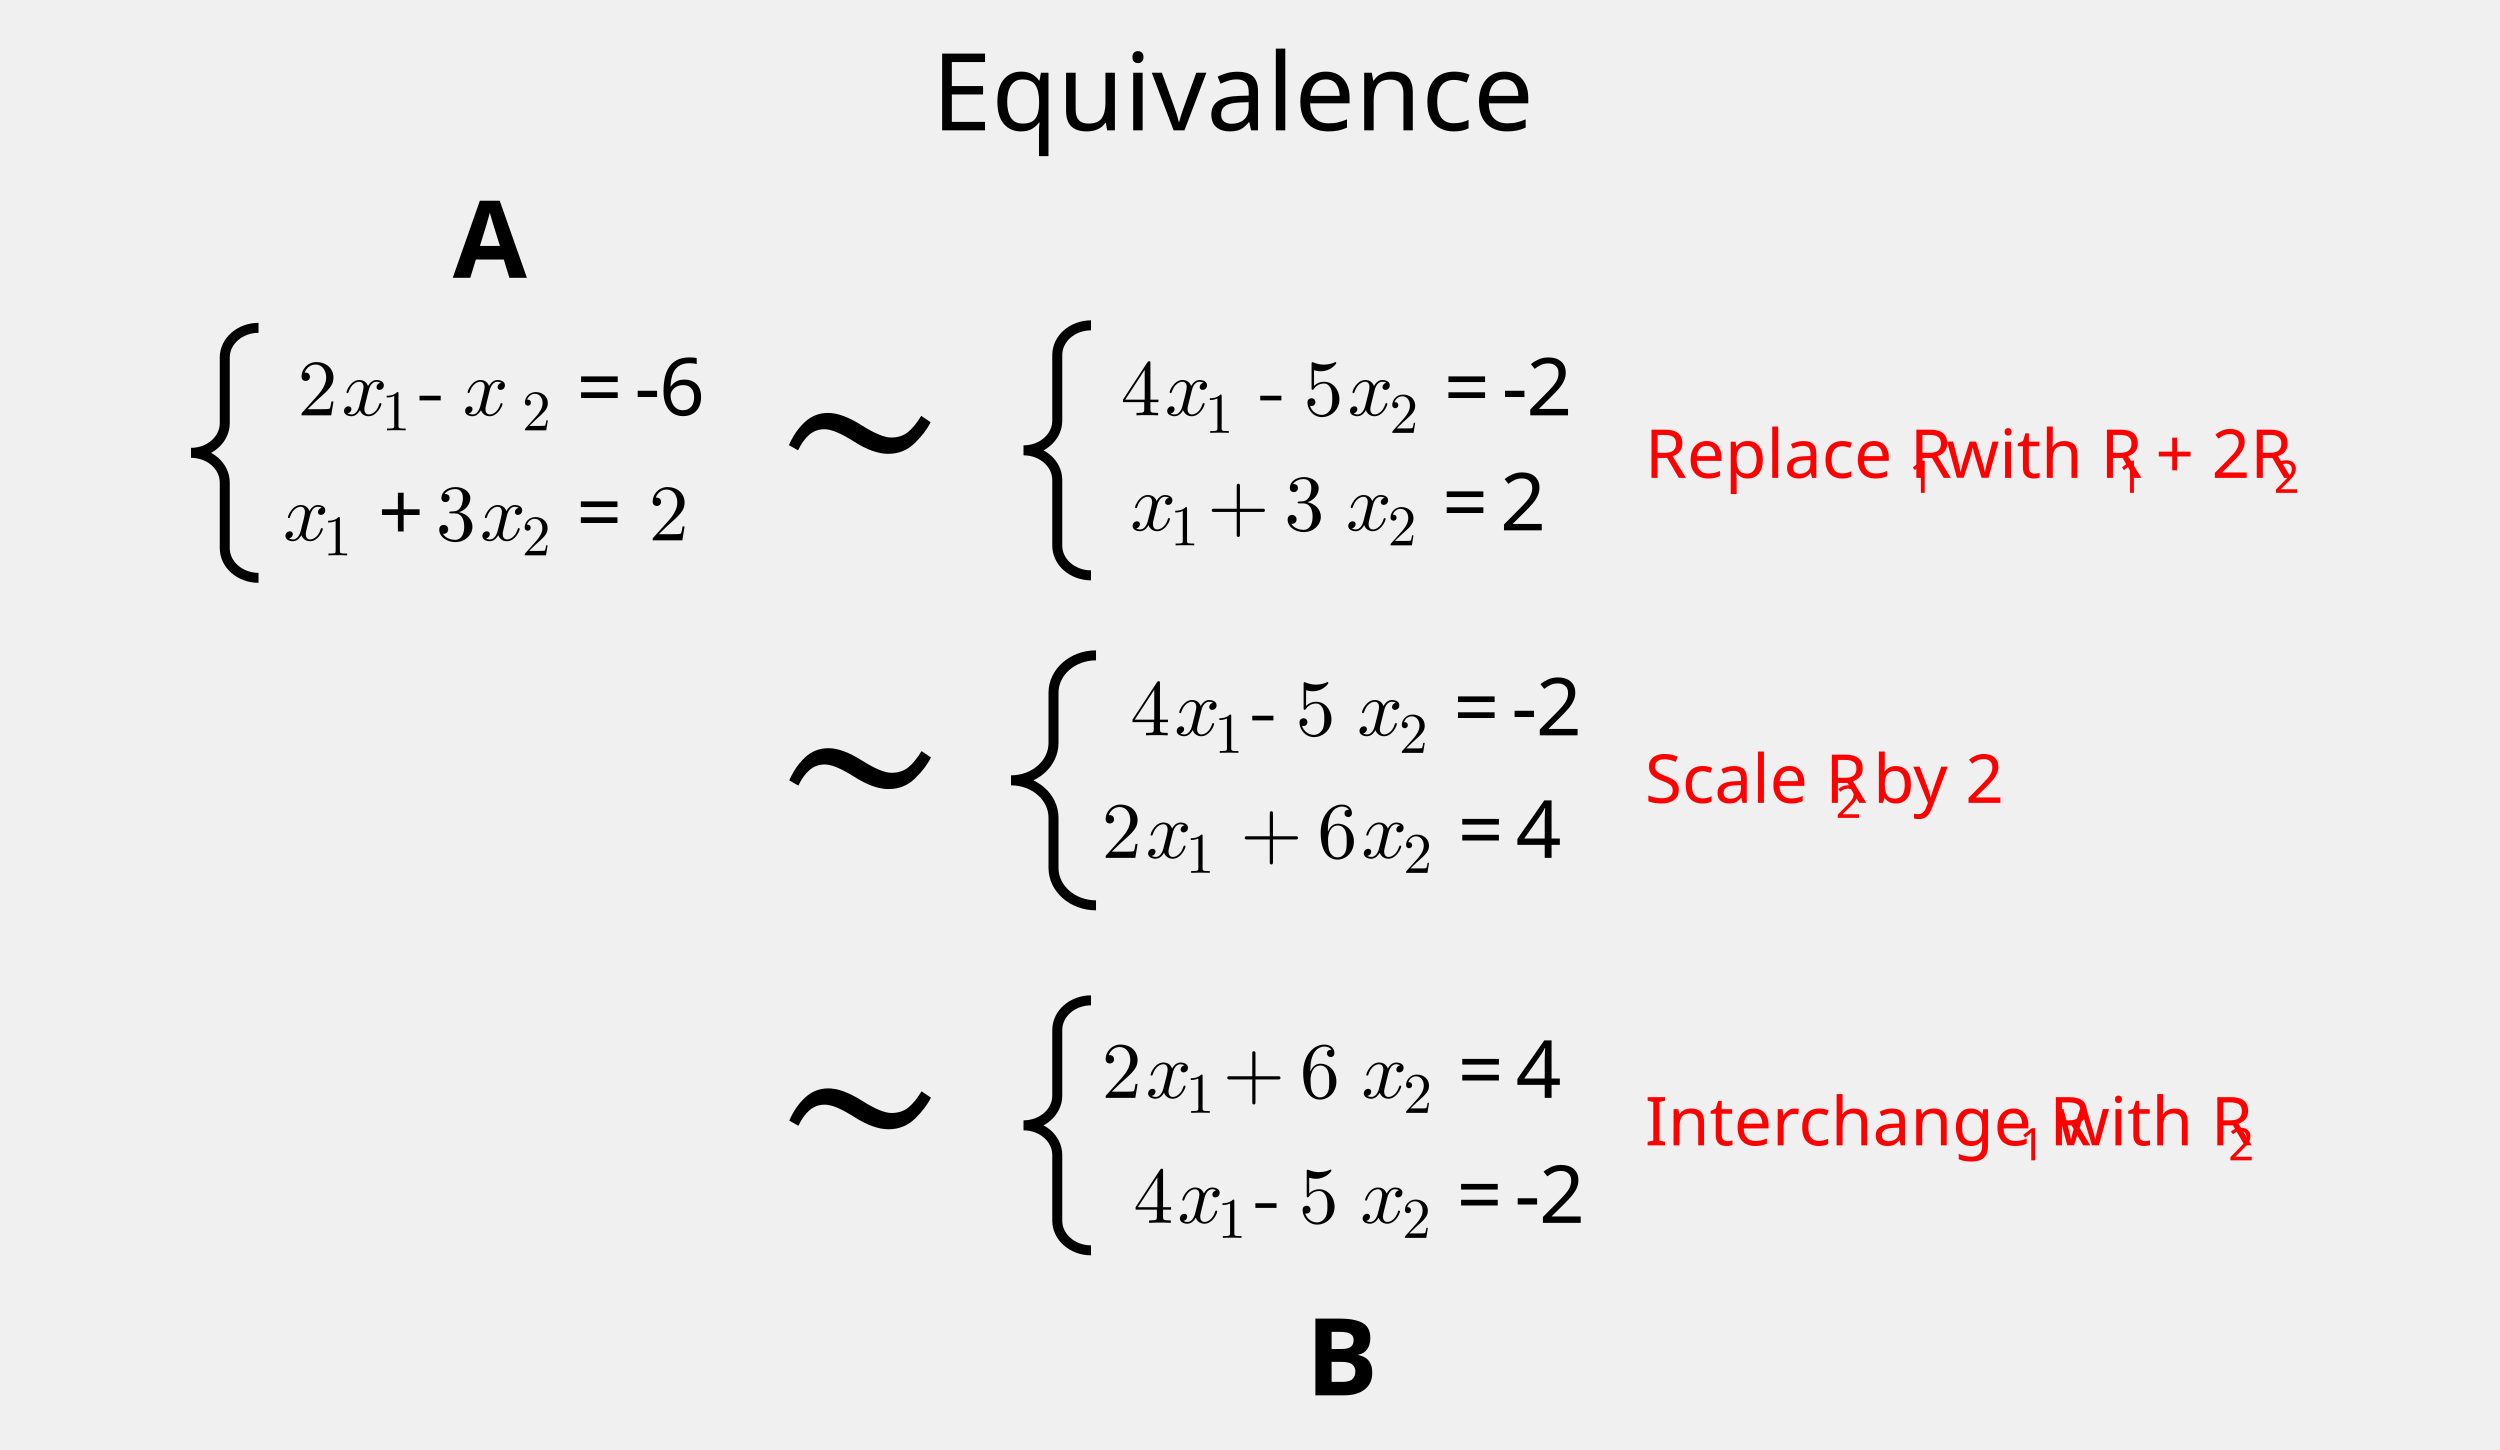
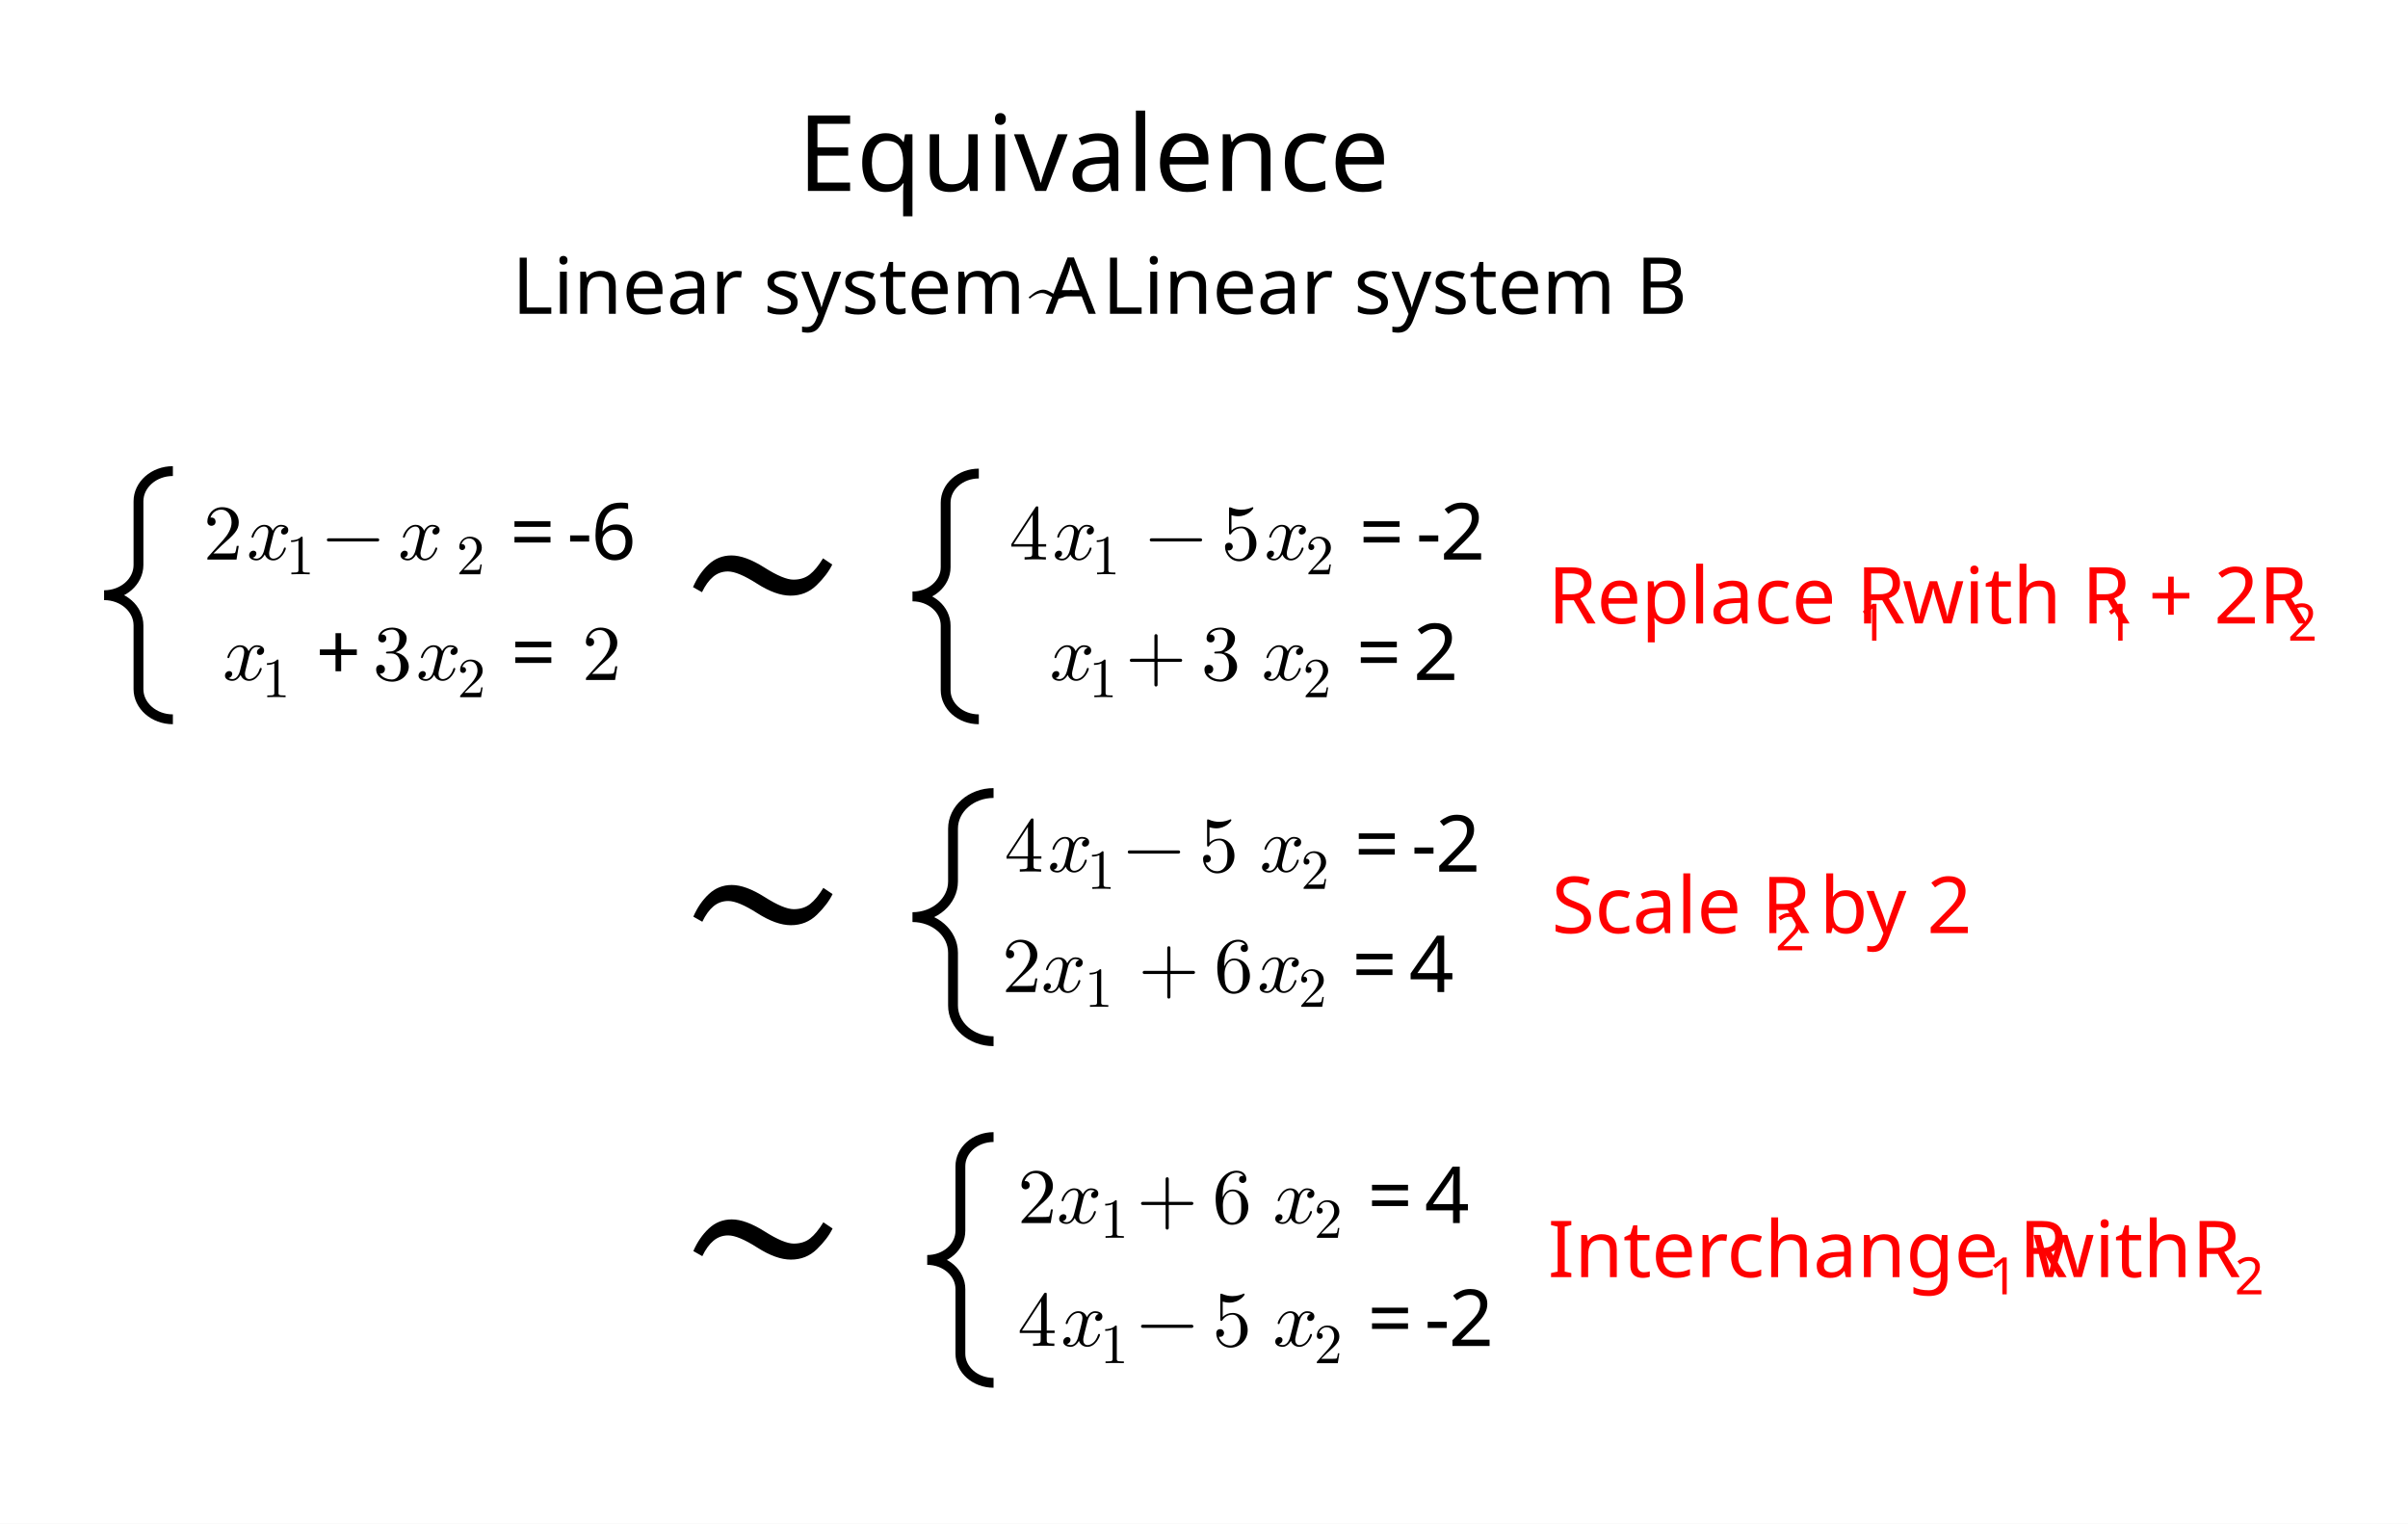
- <svg xmlns="http://www.w3.org/2000/svg" width="1000" height="580" overflow="hidden" version="1.1" id="svg235">
-   <defs id="defs5" />
-   <text font-family="'Cambria Math', 'Cambria Math_MSFontService', sans-serif" font-weight="400" font-size="32px" id="text47" x="113.25" y="216.136">𝑥<tspan font-size="23px" x="129.196" y="222.136" id="tspan9">1</tspan>
-     <tspan font-family="Calibri, Calibri_MSFontService, sans-serif" font-size="32px" x="144.023" y="216.136" id="tspan11" />
-     <tspan font-family="Calibri, Calibri_MSFontService, sans-serif" font-size="32px" x="151.19" y="216.136" id="tspan13">+</tspan>
-     <tspan font-family="Calibri, Calibri_MSFontService, sans-serif" font-size="32px" x="167.19" y="216.136" id="tspan15" />
-     <tspan font-size="32px" x="174.356" y="216.136" id="tspan17">3</tspan>
-     <tspan font-size="32px" x="192.023" y="216.136" id="tspan19">𝑥</tspan>
-     <tspan font-size="23px" x="208.71" y="222.136" id="tspan21">2</tspan>
-     <tspan font-size="32px" x="223.537" y="216.136" id="tspan23" />
-     <tspan font-family="Calibri, Calibri_MSFontService, sans-serif" font-size="32px" x="230.537" y="216.136" id="tspan25">=</tspan> 2<tspan font-size="32px" x="119.012" y="166.136" id="tspan27">2</tspan>
-     <tspan font-size="32px" x="136.679" y="166.136" id="tspan29">𝑥</tspan>
-     <tspan font-size="23px" x="152.626" y="172.136" id="tspan31">1</tspan>
-     <tspan font-size="32px" x="167.452" y="166.136" id="tspan33" />-<tspan font-size="32px" x="185.119" y="166.136" id="tspan35" />𝑥<tspan font-size="23px" x="208.806" y="172.136" id="tspan37">2</tspan>
-     <tspan font-size="32px" x="223.633" y="166.136" id="tspan39" />
-     <tspan font-family="Calibri, Calibri_MSFontService, sans-serif" font-size="32px" x="230.633" y="166.136" id="tspan41">=</tspan>
-     <tspan font-family="Calibri, Calibri_MSFontService, sans-serif" font-size="32px" x="253.799" y="166.136" id="tspan43">-</tspan>
-     <tspan font-family="Calibri, Calibri_MSFontService, sans-serif" font-size="32px" x="263.633" y="166.136" id="tspan45">6</tspan>
-   </text>
-   <path d="m 103.407,231.136 c -7.456,0 -13.5,-5.314 -13.5,-11.869 v -26.262 c 0,-6.555 -6.044,-11.869 -13.5,-11.869 7.456,0 13.5,-5.314 13.5,-11.869 v -26.262 c 0,-6.555 6.044,-11.869 13.5,-11.869" stroke="#000000" stroke-width="4" stroke-miterlimit="8" fill="none" fill-rule="evenodd" id="path49" />
-   <path d="m 331.356,299.272 c 3.75,0 8.219,1.641 13.406,4.922 5.188,3.281 9.125,4.922 11.813,4.922 2.656,0 4.875,-0.703 6.656,-2.11 1.781,-1.406 3.578,-3.593 5.39,-6.562 l 3.75,2.531 c -1.343,2.781 -3.468,5.586 -6.375,8.414 -2.906,2.828 -6.437,4.242 -10.593,4.242 -4,0 -8.571,-1.64 -13.711,-4.922 -5.141,-3.281 -9.071,-4.921 -11.789,-4.921 -2.282,0 -4.282,0.718 -6,2.156 -1.719,1.437 -3.235,3.531 -4.547,6.281 l -3.656,-2.062 c 1.593,-3.688 3.703,-6.758 6.328,-9.211 2.625,-2.453 5.734,-3.68 9.328,-3.68 z" fill-rule="evenodd" id="path51" />
-   <text fill="#000000" fill-opacity="0" font-family="Arial, Arial_MSFontService, sans-serif" font-size="16.359px" x="315.7" y="313.586" id="text53">~</text>
-   <text fill="#ff0000" font-family="Calibri, Calibri_MSFontService, sans-serif" font-weight="400" font-size="27px" id="text65" x="657.971" y="458.136">Interchange R<tspan font-size="18px" x="807.658" y="464.136" id="tspan55">1</tspan>
-     <tspan font-size="27px" x="822.658" y="458.136" id="tspan57">with R</tspan>
-     <tspan font-size="18px" x="891.324" y="464.136" id="tspan59">2</tspan>
-     <tspan fill="#000000" font-size="43px" x="372.689" y="52.136" id="tspan61">Equivalence</tspan>
-     <tspan fill="#000000" font-weight="700" font-size="43px" x="181.096" y="111.136" id="tspan63">A</tspan>
-   </text>
-   <path d="m 331.356,435.35 c 3.75,0 8.219,1.641 13.406,4.922 5.188,3.281 9.125,4.922 11.813,4.922 2.656,0 4.875,-0.703 6.656,-2.11 1.781,-1.406 3.578,-3.593 5.39,-6.562 l 3.75,2.531 c -1.343,2.781 -3.468,5.586 -6.375,8.414 -2.906,2.828 -6.437,4.242 -10.593,4.242 -4,0 -8.571,-1.64 -13.711,-4.921 -5.141,-3.282 -9.071,-4.922 -11.789,-4.922 -2.282,0 -4.282,0.718 -6,2.156 -1.719,1.437 -3.235,3.531 -4.547,6.281 l -3.656,-2.062 c 1.593,-3.688 3.703,-6.758 6.328,-9.211 2.625,-2.453 5.734,-3.68 9.328,-3.68 z" fill-rule="evenodd" id="path67" />
-   <text fill="#000000" fill-opacity="0" font-family="Arial, Arial_MSFontService, sans-serif" font-size="16.359px" x="315.7" y="449.665" id="text69">~</text>
-   <path d="m 436.407,500.136 c -7.456,0 -13.5,-5.314 -13.5,-11.869 v -26.262 c 0,-6.555 -6.044,-11.869 -13.5,-11.869 7.456,0 13.5,-5.314 13.5,-11.869 v -26.262 c 0,-6.555 6.044,-11.869 13.5,-11.869" stroke="#000000" stroke-width="4" stroke-miterlimit="8" fill="none" fill-rule="evenodd" id="path71" />
-   <text fill="#ff0000" font-family="Calibri, Calibri_MSFontService, sans-serif" font-weight="400" font-size="27px" id="text77" x="657.971" y="321.136">Scale R<tspan font-size="18px" x="734.251" y="327.136" id="tspan73">2</tspan>
-     <tspan font-size="27px" x="749.251" y="321.136" id="tspan75">by 2</tspan>
-   </text>
-   <path d="m 331.224,165.173 c 3.75,0 8.219,1.64 13.407,4.922 5.187,3.281 9.125,4.921 11.812,4.921 2.656,0 4.875,-0.703 6.656,-2.109 1.782,-1.406 3.578,-3.594 5.391,-6.562 l 3.75,2.531 c -1.344,2.781 -3.469,5.586 -6.375,8.414 -2.906,2.828 -6.438,4.242 -10.594,4.242 -4,0 -8.57,-1.641 -13.711,-4.922 -5.14,-3.281 -9.07,-4.922 -11.789,-4.922 -2.281,0 -4.281,0.719 -6,2.157 -1.719,1.437 -3.234,3.531 -4.547,6.281 l -3.656,-2.063 c 1.594,-3.687 3.703,-6.758 6.328,-9.211 2.625,-2.453 5.735,-3.679 9.328,-3.679 z" fill-rule="evenodd" id="path79" />
-   <text fill="#000000" fill-opacity="0" font-family="Arial, Arial_MSFontService, sans-serif" font-size="16.359px" x="315.568" y="179.487" id="text81">~</text>
-   <text font-family="'Cambria Math', 'Cambria Math_MSFontService', sans-serif" font-weight="400" font-size="32px" id="text99" x="452.105" y="212.136">𝑥<tspan font-size="23px" x="468.052" y="218.136" id="tspan83">1</tspan>
-     <tspan font-size="32px" x="482.878" y="212.136" id="tspan85" />+<tspan font-size="32px" x="513.711" y="212.136" id="tspan87" />3<tspan font-size="32px" x="538.378" y="212.136" id="tspan89">𝑥</tspan>
-     <tspan font-size="23px" x="555.065" y="218.136" id="tspan91">2</tspan>
-     <tspan font-size="32px" x="569.892" y="212.136" id="tspan93" />
-     <tspan font-family="Calibri, Calibri_MSFontService, sans-serif" font-size="32px" x="576.892" y="212.136" id="tspan95">=</tspan>
-     <tspan font-family="Calibri, Calibri_MSFontService, sans-serif" font-size="32px" x="600.058" y="212.136" id="tspan97">2</tspan>
-   </text>
-   <path d="m 436.407,230.136 c -7.456,0 -13.5,-5.314 -13.5,-11.869 v -26.262 c 0,-6.555 -6.044,-11.869 -13.5,-11.869 7.456,0 13.5,-5.314 13.5,-11.869 v -26.262 c 0,-6.555 6.044,-11.869 13.5,-11.869" stroke="#000000" stroke-width="4" stroke-miterlimit="8" fill="none" fill-rule="evenodd" id="path101" />
-   <text fill="#ff0000" font-family="Calibri, Calibri_MSFontService, sans-serif" font-weight="400" font-size="27px" id="text163" x="657.971" y="191.136">Replace R<tspan font-size="18px" x="763.504" y="197.136" id="tspan103">1</tspan>
-     <tspan font-size="27px" x="778.504" y="191.136" id="tspan105">with R</tspan>
-     <tspan font-size="18px" x="847.171" y="197.136" id="tspan107">1</tspan>
-     <tspan font-size="27px" x="862.171" y="191.136" id="tspan109">+ 2R</tspan>
-     <tspan font-size="18px" x="909.504" y="197.136" id="tspan111">2</tspan>
-     <tspan fill="#000000" font-family="'Cambria Math', 'Cambria Math_MSFontService', sans-serif" font-size="32px" x="448.288" y="166.136" id="tspan113">4</tspan>
-     <tspan fill="#000000" font-family="'Cambria Math', 'Cambria Math_MSFontService', sans-serif" font-size="32px" x="465.955" y="166.136" id="tspan115">𝑥</tspan>
-     <tspan fill="#000000" font-family="'Cambria Math', 'Cambria Math_MSFontService', sans-serif" font-size="23px" x="481.901" y="173.136" id="tspan117">1</tspan>
-     <tspan fill="#000000" font-family="'Cambria Math', 'Cambria Math_MSFontService', sans-serif" font-size="32px" x="496.728" y="166.136" id="tspan119" />
-     <tspan fill="#000000" font-family="'Cambria Math', 'Cambria Math_MSFontService', sans-serif" font-size="32px" x="503.728" y="166.136" id="tspan121">-</tspan>
-     <tspan fill="#000000" font-family="'Cambria Math', 'Cambria Math_MSFontService', sans-serif" font-size="32px" x="514.395" y="166.136" id="tspan123" />
-     <tspan fill="#000000" font-family="'Cambria Math', 'Cambria Math_MSFontService', sans-serif" font-size="32px" x="521.395" y="166.136" id="tspan125">5</tspan>
-     <tspan fill="#000000" font-family="'Cambria Math', 'Cambria Math_MSFontService', sans-serif" font-size="32px" x="539.062" y="166.136" id="tspan127">𝑥</tspan>
-     <tspan fill="#000000" font-family="'Cambria Math', 'Cambria Math_MSFontService', sans-serif" font-size="23px" x="555.748" y="173.136" id="tspan129">2</tspan>
-     <tspan fill="#000000" font-family="'Cambria Math', 'Cambria Math_MSFontService', sans-serif" font-size="32px" x="570.575" y="166.136" id="tspan131" />
-     <tspan fill="#000000" font-size="32px" x="577.575" y="166.136" id="tspan133">=</tspan>
-     <tspan fill="#000000" font-size="32px" x="600.741" y="166.136" id="tspan135">-</tspan>
-     <tspan fill="#000000" font-size="32px" x="610.575" y="166.136" id="tspan137">2</tspan>
-     <tspan fill="#000000" font-family="'Cambria Math', 'Cambria Math_MSFontService', sans-serif" font-size="32px" x="440.657" y="343.136" id="tspan139">2</tspan>
-     <tspan fill="#000000" font-family="'Cambria Math', 'Cambria Math_MSFontService', sans-serif" font-size="32px" x="458.323" y="343.136" id="tspan141">𝑥</tspan>
-     <tspan fill="#000000" font-family="'Cambria Math', 'Cambria Math_MSFontService', sans-serif" font-size="23px" x="474.27" y="349.136" id="tspan143">1</tspan>
-     <tspan fill="#000000" font-family="'Cambria Math', 'Cambria Math_MSFontService', sans-serif" font-size="32px" x="489.097" y="343.136" id="tspan145" />
-     <tspan fill="#000000" font-family="'Cambria Math', 'Cambria Math_MSFontService', sans-serif" font-size="32px" x="496.097" y="343.136" id="tspan147">+</tspan>
-     <tspan fill="#000000" font-family="'Cambria Math', 'Cambria Math_MSFontService', sans-serif" font-size="32px" x="519.93" y="343.136" id="tspan149" />
-     <tspan fill="#000000" font-family="'Cambria Math', 'Cambria Math_MSFontService', sans-serif" font-size="32px" x="526.93" y="343.136" id="tspan151">6</tspan>
-     <tspan fill="#000000" font-family="'Cambria Math', 'Cambria Math_MSFontService', sans-serif" font-size="32px" x="544.597" y="343.136" id="tspan153">𝑥</tspan>
-     <tspan fill="#000000" font-family="'Cambria Math', 'Cambria Math_MSFontService', sans-serif" font-size="23px" x="561.283" y="349.136" id="tspan155">2</tspan>
-     <tspan fill="#000000" font-family="'Cambria Math', 'Cambria Math_MSFontService', sans-serif" font-size="32px" x="576.11" y="343.136" id="tspan157" />
-     <tspan fill="#000000" font-size="32px" x="583.11" y="343.136" id="tspan159">=</tspan>
-     <tspan fill="#000000" font-size="32px" x="606.276" y="343.136" id="tspan161">4</tspan>
-   </text>
-   <path d="m 438.407,362.136 c -9.389,0 -17,-6.691 -17,-14.946 v -20.108 c 0,-8.255 -7.611,-14.946 -17,-14.946 9.389,0 17,-6.691 17,-14.946 v -20.108 c 0,-8.255 7.611,-14.946 17,-14.946" stroke="#000000" stroke-width="4" stroke-miterlimit="8" fill="none" fill-rule="evenodd" id="path165" />
-   <text font-family="'Cambria Math', 'Cambria Math_MSFontService', sans-serif" font-weight="400" font-size="32px" id="text231" x="452.105" y="294.136">4<tspan font-size="32px" x="469.772" y="294.136" id="tspan167">𝑥</tspan>
-     <tspan font-size="23px" x="485.718" y="301.136" id="tspan169">1</tspan>
-     <tspan font-size="32px" x="500.545" y="294.136" id="tspan171" />-<tspan font-size="32px" x="518.211" y="294.136" id="tspan173" />5<tspan font-size="32px" x="542.878" y="294.136" id="tspan175">𝑥</tspan>
-     <tspan font-size="23px" x="559.565" y="301.136" id="tspan177">2</tspan>
-     <tspan font-size="32px" x="574.392" y="294.136" id="tspan179" />
-     <tspan font-family="Calibri, Calibri_MSFontService, sans-serif" font-size="32px" x="581.392" y="294.136" id="tspan181">=</tspan>
-     <tspan font-family="Calibri, Calibri_MSFontService, sans-serif" font-size="32px" x="604.558" y="294.136" id="tspan183">-</tspan>
-     <tspan font-family="Calibri, Calibri_MSFontService, sans-serif" font-size="32px" x="614.392" y="294.136" id="tspan185">2</tspan>
-     <tspan font-size="32px" x="440.657" y="439.136" id="tspan187">2</tspan>
-     <tspan font-size="32px" x="458.323" y="439.136" id="tspan189">𝑥</tspan>
-     <tspan font-size="23px" x="474.27" y="445.136" id="tspan191">1</tspan>
-     <tspan font-size="32px" x="489.097" y="439.136" id="tspan193" />+<tspan font-size="32px" x="519.93" y="439.136" id="tspan195" />6<tspan font-size="32px" x="544.597" y="439.136" id="tspan197">𝑥</tspan>
-     <tspan font-size="23px" x="561.284" y="445.136" id="tspan199">2</tspan>
-     <tspan font-size="32px" x="576.11" y="439.136" id="tspan201" />
-     <tspan font-family="Calibri, Calibri_MSFontService, sans-serif" font-size="32px" x="583.11" y="439.136" id="tspan203">=</tspan>
-     <tspan font-family="Calibri, Calibri_MSFontService, sans-serif" font-size="32px" x="606.277" y="439.136" id="tspan205">4</tspan>
-     <tspan font-size="32px" x="453.35" y="489.136" id="tspan207">4</tspan>
-     <tspan font-size="32px" x="471.017" y="489.136" id="tspan209">𝑥</tspan>
-     <tspan font-size="23px" x="486.964" y="495.136" id="tspan211">1</tspan>
-     <tspan font-size="32px" x="501.79" y="489.136" id="tspan213" />-<tspan font-size="32px" x="519.457" y="489.136" id="tspan215" />5<tspan font-size="32px" x="544.124" y="489.136" id="tspan217">𝑥</tspan>
-     <tspan font-size="23px" x="560.811" y="495.136" id="tspan219">2</tspan>
-     <tspan font-size="32px" x="575.637" y="489.136" id="tspan221" />
-     <tspan font-family="Calibri, Calibri_MSFontService, sans-serif" font-size="32px" x="582.637" y="489.136" id="tspan223">=</tspan>
-     <tspan font-family="Calibri, Calibri_MSFontService, sans-serif" font-size="32px" x="605.804" y="489.136" id="tspan225">-</tspan>
-     <tspan font-family="Calibri, Calibri_MSFontService, sans-serif" font-size="32px" x="615.637" y="489.136" id="tspan227">2</tspan>
-     <tspan font-family="Calibri, Calibri_MSFontService, sans-serif" font-weight="700" font-size="43px" x="522.287" y="558.136" id="tspan229">B</tspan>
-   </text>
+ <svg xmlns="http://www.w3.org/2000/svg" width="980" height="620" overflow="hidden" version="1.1" id="svg235">
+   <defs id="defs5">
+     <clipPath id="clip0">
+       <rect x="0" y="0" width="1280" height="720" id="rect2" />
+     </clipPath>
+   </defs>
+   <g clip-path="url(#clip0)" id="g233" transform="translate(-158.6441,-18.30508)">
+     <rect x="0" y="0" width="1280" height="720" fill="#ffffff" id="rect7" />
+     <text font-family="'Cambria Math', 'Cambria Math_MSFontService', sans-serif" font-weight="400" font-size="32px" transform="translate(249.28,295)" id="text47">𝑥<tspan font-size="23px" x="15.947" y="7" id="tspan9">1</tspan>
+       <tspan font-family="Calibri, Calibri_MSFontService, sans-serif" font-size="32px" x="30.773" y="0" id="tspan11" />
+       <tspan font-family="Calibri, Calibri_MSFontService, sans-serif" font-size="32px" x="37.94" y="0" id="tspan13">+</tspan>
+       <tspan font-family="Calibri, Calibri_MSFontService, sans-serif" font-size="32px" x="53.94" y="0" id="tspan15" />
+       <tspan font-size="32px" x="61.107" y="0" id="tspan17">3</tspan>
+       <tspan font-size="32px" x="78.773" y="0" id="tspan19">𝑥</tspan>
+       <tspan font-size="23px" x="95.46" y="7" id="tspan21">2</tspan>
+       <tspan font-size="32px" x="110.287" y="0" id="tspan23" />
+       <tspan font-family="Calibri, Calibri_MSFontService, sans-serif" font-size="32px" x="117.287" y="0" id="tspan25">=</tspan> 2<tspan font-size="32px" x="-7.842" y="-49" id="tspan27">2</tspan>
+       <tspan font-size="32px" x="9.825" y="-49" id="tspan29">𝑥</tspan>
+       <tspan font-size="23px" x="25.771" y="-43" id="tspan31">1</tspan>
+       <tspan font-size="32px" x="40.598" y="-49" id="tspan33" />−<tspan font-size="32px" x="71.431" y="-49" id="tspan35" />𝑥<tspan font-size="23px" x="95.118" y="-43" id="tspan37">2</tspan>
+       <tspan font-size="32px" x="109.945" y="-49" id="tspan39" />
+       <tspan font-family="Calibri, Calibri_MSFontService, sans-serif" font-size="32px" x="116.945" y="-49" id="tspan41">=</tspan>
+       <tspan font-family="Calibri, Calibri_MSFontService, sans-serif" font-size="32px" x="140.111" y="-49" id="tspan43">-</tspan>
+       <tspan font-family="Calibri, Calibri_MSFontService, sans-serif" font-size="32px" x="149.945" y="-49" id="tspan45">6</tspan>
+     </text>
+     <path d="m 229,311 c -7.732,0 -14,-5.511 -14,-12.308 v -25.884 c 0,-6.797 -6.268,-12.308 -14,-12.308 7.732,0 14,-5.511 14,-12.308 V 222.308 C 215,215.511 221.268,210 229,210" stroke="#000000" stroke-width="4" stroke-miterlimit="8" fill="none" fill-rule="evenodd" id="path49" />
+     <path d="m 456.469,378.425 c 3.75,0 8.218,1.641 13.406,4.922 5.187,3.281 9.125,4.922 11.812,4.922 2.657,0 4.875,-0.703 6.657,-2.109 1.781,-1.407 3.578,-3.594 5.39,-6.563 l 3.75,2.531 c -1.343,2.782 -3.468,5.586 -6.375,8.414 -2.906,2.829 -6.437,4.243 -10.593,4.243 -4,0 -8.571,-1.641 -13.711,-4.922 -5.141,-3.281 -9.071,-4.922 -11.789,-4.922 -2.282,0 -4.282,0.719 -6,2.156 -1.719,1.438 -3.235,3.531 -4.547,6.281 l -3.657,-2.062 c 1.594,-3.688 3.704,-6.758 6.329,-9.211 2.625,-2.453 5.734,-3.68 9.328,-3.68 z" fill-rule="evenodd" id="path51" />
+     <text fill="#000000" fill-opacity="0" font-family="Arial, Arial_MSFontService, sans-serif" font-size="16.359px" x="440.812" y="392.74" id="text53">~</text>
+     <text fill="#ff0000" font-family="Calibri, Calibri_MSFontService, sans-serif" font-weight="400" font-size="32px" transform="translate(788.601,538)" id="text71">Interchange R<tspan font-size="21px" x="179.287" y="7" id="tspan55">1</tspan>
+       <tspan font-size="32px" x="197.287" y="0" id="tspan57">with</tspan>
+       <tspan font-size="32px" x="262.12" y="0" id="tspan59">R</tspan>
+       <tspan font-size="21px" x="279.453" y="7" id="tspan61">2</tspan>
+       <tspan fill="#000000" font-size="43px" x="-305.318" y="-442" id="tspan63">Equivalence</tspan>
+       <tspan fill="#000000" font-size="32px" x="-421.563" y="-392" id="tspan65">Linear system A</tspan>
+       <tspan fill="#000000" font-family="'Cambria Math', 'Cambria Math_MSFontService', sans-serif" font-size="32px" x="-211.317" y="-392" id="tspan67">~</tspan>
+       <tspan fill="#000000" font-size="32px" x="-181.317" y="-392" id="tspan69">Linear system B</tspan>
+     </text>
+     <path d="m 456.469,514.503 c 3.75,0 8.218,1.641 13.406,4.922 5.187,3.282 9.125,4.922 11.812,4.922 2.657,0 4.875,-0.703 6.657,-2.109 1.781,-1.406 3.578,-3.594 5.39,-6.563 l 3.75,2.532 c -1.343,2.781 -3.468,5.585 -6.375,8.414 -2.906,2.828 -6.437,4.242 -10.593,4.242 -4,0 -8.571,-1.641 -13.711,-4.922 -5.141,-3.281 -9.071,-4.922 -11.789,-4.922 -2.282,0 -4.282,0.719 -6,2.156 -1.719,1.438 -3.235,3.532 -4.547,6.282 l -3.657,-2.063 c 1.594,-3.687 3.704,-6.758 6.329,-9.211 2.625,-2.453 5.734,-3.68 9.328,-3.68 z" fill-rule="evenodd" id="path73" />
+     <text fill="#000000" fill-opacity="0" font-family="Arial, Arial_MSFontService, sans-serif" font-size="16.359px" x="440.812" y="528.818" id="text75">~</text>
+     <path d="m 563,581 c -7.456,0 -13.5,-5.314 -13.5,-11.869 V 542.869 C 549.5,536.314 543.456,531 536,531 c 7.456,0 13.5,-5.314 13.5,-11.869 V 492.869 C 549.5,486.314 555.544,481 563,481" stroke="#000000" stroke-width="4" stroke-miterlimit="8" fill="none" fill-rule="evenodd" id="path77" />
+     <text fill="#ff0000" font-family="Calibri, Calibri_MSFontService, sans-serif" font-weight="400" font-size="32px" transform="translate(790.11,398)" id="text83">Scale R<tspan font-size="21px" x="91.067" y="7" id="tspan79">2</tspan>
+       <tspan font-size="32px" x="109.067" y="0" id="tspan81">by 2</tspan>
+     </text>
+     <path d="m 456.337,244.326 c 3.75,0 8.219,1.641 13.406,4.922 5.188,3.281 9.125,4.922 11.813,4.922 2.656,0 4.875,-0.703 6.656,-2.11 1.781,-1.406 3.578,-3.593 5.391,-6.562 l 3.75,2.531 c -1.344,2.781 -3.469,5.586 -6.375,8.414 -2.906,2.828 -6.438,4.242 -10.594,4.242 -4,0 -8.57,-1.64 -13.711,-4.922 -5.14,-3.281 -9.07,-4.921 -11.789,-4.921 -2.281,0 -4.281,0.718 -6,2.156 -1.719,1.437 -3.234,3.531 -4.547,6.281 l -3.656,-2.062 c 1.594,-3.688 3.703,-6.758 6.328,-9.211 2.625,-2.453 5.734,-3.68 9.328,-3.68 z" fill-rule="evenodd" id="path85" />
+     <text fill="#000000" fill-opacity="0" font-family="Arial, Arial_MSFontService, sans-serif" font-size="16.359px" x="440.681" y="258.64" id="text87">~</text>
+     <text font-family="'Cambria Math', 'Cambria Math_MSFontService', sans-serif" font-weight="400" font-size="32px" transform="translate(585.881,295)" id="text105">𝑥<tspan font-size="23px" x="15.947" y="7" id="tspan89">1</tspan>
+       <tspan font-size="32px" x="30.773" y="0" id="tspan91" />+<tspan font-size="32px" x="61.607" y="0" id="tspan93" />3<tspan font-size="32px" x="86.273" y="0" id="tspan95">𝑥</tspan>
+       <tspan font-size="23px" x="102.96" y="7" id="tspan97">2</tspan>
+       <tspan font-size="32px" x="117.787" y="0" id="tspan99" />
+       <tspan font-family="Calibri, Calibri_MSFontService, sans-serif" font-size="32px" x="124.787" y="0" id="tspan101">=</tspan>
+       <tspan font-family="Calibri, Calibri_MSFontService, sans-serif" font-size="32px" x="147.953" y="0" id="tspan103">2</tspan>
+     </text>
+     <path d="m 557,311 c -7.456,0 -13.5,-5.314 -13.5,-11.869 V 272.869 C 543.5,266.314 537.456,261 530,261 c 7.456,0 13.5,-5.314 13.5,-11.869 V 222.869 C 543.5,216.314 549.544,211 557,211" stroke="#000000" stroke-width="4" stroke-miterlimit="8" fill="none" fill-rule="evenodd" id="path107" />
+     <text fill="#ff0000" font-family="Calibri, Calibri_MSFontService, sans-serif" font-weight="400" font-size="32px" transform="translate(788.601,272)" id="text167">Replace R<tspan font-size="21px" x="126.273" y="7" id="tspan109">1</tspan>
+       <tspan font-size="32px" x="144.273" y="0" id="tspan111">with R</tspan>
+       <tspan font-size="21px" x="226.44" y="7" id="tspan113">1</tspan>
+       <tspan font-size="32px" x="244.44" y="0" id="tspan115">+ 2R</tspan>
+       <tspan font-size="21px" x="301.107" y="7" id="tspan117">2</tspan>
+       <tspan fill="#000000" font-family="'Cambria Math', 'Cambria Math_MSFontService', sans-serif" font-size="32px" x="-219.268" y="-26" id="tspan119">4</tspan>
+       <tspan fill="#000000" font-family="'Cambria Math', 'Cambria Math_MSFontService', sans-serif" font-size="32px" x="-201.602" y="-26" id="tspan121">𝑥</tspan>
+       <tspan fill="#000000" font-family="'Cambria Math', 'Cambria Math_MSFontService', sans-serif" font-size="23px" x="-185.655" y="-20" id="tspan123">1</tspan>
+       <tspan fill="#000000" font-family="'Cambria Math', 'Cambria Math_MSFontService', sans-serif" font-size="32px" x="-170.828" y="-26" id="tspan125" />
+       <tspan fill="#000000" font-family="'Cambria Math', 'Cambria Math_MSFontService', sans-serif" font-size="32px" x="-163.828" y="-26" id="tspan127">−</tspan>
+       <tspan fill="#000000" font-family="'Cambria Math', 'Cambria Math_MSFontService', sans-serif" font-size="32px" x="-139.995" y="-26" id="tspan129" />
+       <tspan fill="#000000" font-family="'Cambria Math', 'Cambria Math_MSFontService', sans-serif" font-size="32px" x="-132.995" y="-26" id="tspan131">5</tspan>
+       <tspan fill="#000000" font-family="'Cambria Math', 'Cambria Math_MSFontService', sans-serif" font-size="32px" x="-115.328" y="-26" id="tspan133">𝑥</tspan>
+       <tspan fill="#000000" font-family="'Cambria Math', 'Cambria Math_MSFontService', sans-serif" font-size="23px" x="-98.642" y="-20" id="tspan135">2</tspan>
+       <tspan fill="#000000" font-family="'Cambria Math', 'Cambria Math_MSFontService', sans-serif" font-size="32px" x="-83.815" y="-26" id="tspan137" />
+       <tspan fill="#000000" font-size="32px" x="-76.815" y="-26" id="tspan139">=</tspan>
+       <tspan fill="#000000" font-size="32px" x="-53.648" y="-26" id="tspan141">-</tspan>
+       <tspan fill="#000000" font-size="32px" x="-43.815" y="-26" id="tspan143">2</tspan>
+       <tspan fill="#000000" font-family="'Cambria Math', 'Cambria Math_MSFontService', sans-serif" font-size="32px" x="-222.159" y="150" id="tspan145">2𝑥</tspan>
+       <tspan fill="#000000" font-family="'Cambria Math', 'Cambria Math_MSFontService', sans-serif" font-size="23px" x="-188.546" y="156" id="tspan147">1</tspan>
+       <tspan fill="#000000" font-family="'Cambria Math', 'Cambria Math_MSFontService', sans-serif" font-size="32px" x="-173.719" y="150" id="tspan149" />
+       <tspan fill="#000000" font-family="'Cambria Math', 'Cambria Math_MSFontService', sans-serif" font-size="32px" x="-166.719" y="150" id="tspan151">+</tspan>
+       <tspan fill="#000000" font-family="'Cambria Math', 'Cambria Math_MSFontService', sans-serif" font-size="32px" x="-142.886" y="150" id="tspan153" />
+       <tspan fill="#000000" font-family="'Cambria Math', 'Cambria Math_MSFontService', sans-serif" font-size="32px" x="-135.886" y="150" id="tspan155">6</tspan>
+       <tspan fill="#000000" font-family="'Cambria Math', 'Cambria Math_MSFontService', sans-serif" font-size="32px" x="-118.219" y="150" id="tspan157">𝑥</tspan>
+       <tspan fill="#000000" font-family="'Cambria Math', 'Cambria Math_MSFontService', sans-serif" font-size="23px" x="-101.533" y="156" id="tspan159">2</tspan>
+       <tspan fill="#000000" font-family="'Cambria Math', 'Cambria Math_MSFontService', sans-serif" font-size="32px" x="-86.706" y="150" id="tspan161" />
+       <tspan fill="#000000" font-size="32px" x="-79.706" y="150" id="tspan163">=</tspan>
+       <tspan fill="#000000" font-size="32px" x="-56.539" y="150" id="tspan165">4</tspan>
+     </text>
+     <path d="m 563,442 c -9.113,0 -16.5,-6.495 -16.5,-14.506 v -21.488 c 0,-8.011 -7.387,-14.506 -16.5,-14.506 9.113,0 16.5,-6.495 16.5,-14.506 V 355.506 C 546.5,347.495 553.887,341 563,341" stroke="#000000" stroke-width="4" stroke-miterlimit="8" fill="none" fill-rule="evenodd" id="path169" />
+     <text font-family="'Cambria Math', 'Cambria Math_MSFontService', sans-serif" font-weight="400" font-size="32px" transform="translate(567.389,373)" id="text231">4<tspan font-size="32px" x="17.667" y="0" id="tspan171">𝑥</tspan>
+       <tspan font-size="23px" x="33.613" y="7" id="tspan173">1</tspan>
+       <tspan font-size="32px" x="48.44" y="0" id="tspan175" />−<tspan font-size="32px" x="79.273" y="0" id="tspan177" />5<tspan font-size="32px" x="103.94" y="0" id="tspan179">𝑥</tspan>
+       <tspan font-size="23px" x="120.627" y="7" id="tspan181">2</tspan>
+       <tspan font-size="32px" x="135.453" y="0" id="tspan183" />
+       <tspan font-family="Calibri, Calibri_MSFontService, sans-serif" font-size="32px" x="142.453" y="0" id="tspan185">=</tspan>
+       <tspan font-family="Calibri, Calibri_MSFontService, sans-serif" font-size="32px" x="165.62" y="0" id="tspan187">-</tspan>
+       <tspan font-family="Calibri, Calibri_MSFontService, sans-serif" font-size="32px" x="175.453" y="0" id="tspan189">2</tspan>
+       <tspan font-size="32px" x="5.383" y="143" id="tspan191">2𝑥</tspan>
+       <tspan font-size="23px" x="38.996" y="149" id="tspan193">1</tspan>
+       <tspan font-size="32px" x="53.823" y="143" id="tspan195" />+<tspan font-size="32px" x="84.656" y="143" id="tspan197" />6<tspan font-size="32px" x="109.323" y="143" id="tspan199">𝑥</tspan>
+       <tspan font-size="23px" x="126.01" y="149" id="tspan201">2</tspan>
+       <tspan font-size="32px" x="140.836" y="143" id="tspan203" />
+       <tspan font-family="Calibri, Calibri_MSFontService, sans-serif" font-size="32px" x="147.836" y="143" id="tspan205">=</tspan>
+       <tspan font-family="Calibri, Calibri_MSFontService, sans-serif" font-size="32px" x="171.003" y="143" id="tspan207">4</tspan>
+       <tspan font-size="32px" x="5.383" y="193" id="tspan209">4</tspan>
+       <tspan font-size="32px" x="23.05" y="193" id="tspan211">𝑥</tspan>
+       <tspan font-size="23px" x="38.996" y="200" id="tspan213">1</tspan>
+       <tspan font-size="32px" x="53.823" y="193" id="tspan215" />−<tspan font-size="32px" x="84.656" y="193" id="tspan217" />5<tspan font-size="32px" x="109.323" y="193" id="tspan219">𝑥</tspan>
+       <tspan font-size="23px" x="126.01" y="200" id="tspan221">2</tspan>
+       <tspan font-size="32px" x="140.836" y="193" id="tspan223" />
+       <tspan font-family="Calibri, Calibri_MSFontService, sans-serif" font-size="32px" x="147.836" y="193" id="tspan225">=</tspan>
+       <tspan font-family="Calibri, Calibri_MSFontService, sans-serif" font-size="32px" x="171.003" y="193" id="tspan227">-</tspan>
+       <tspan font-family="Calibri, Calibri_MSFontService, sans-serif" font-size="32px" x="180.836" y="193" id="tspan229">2</tspan>
+     </text>
+   </g>
</svg>
